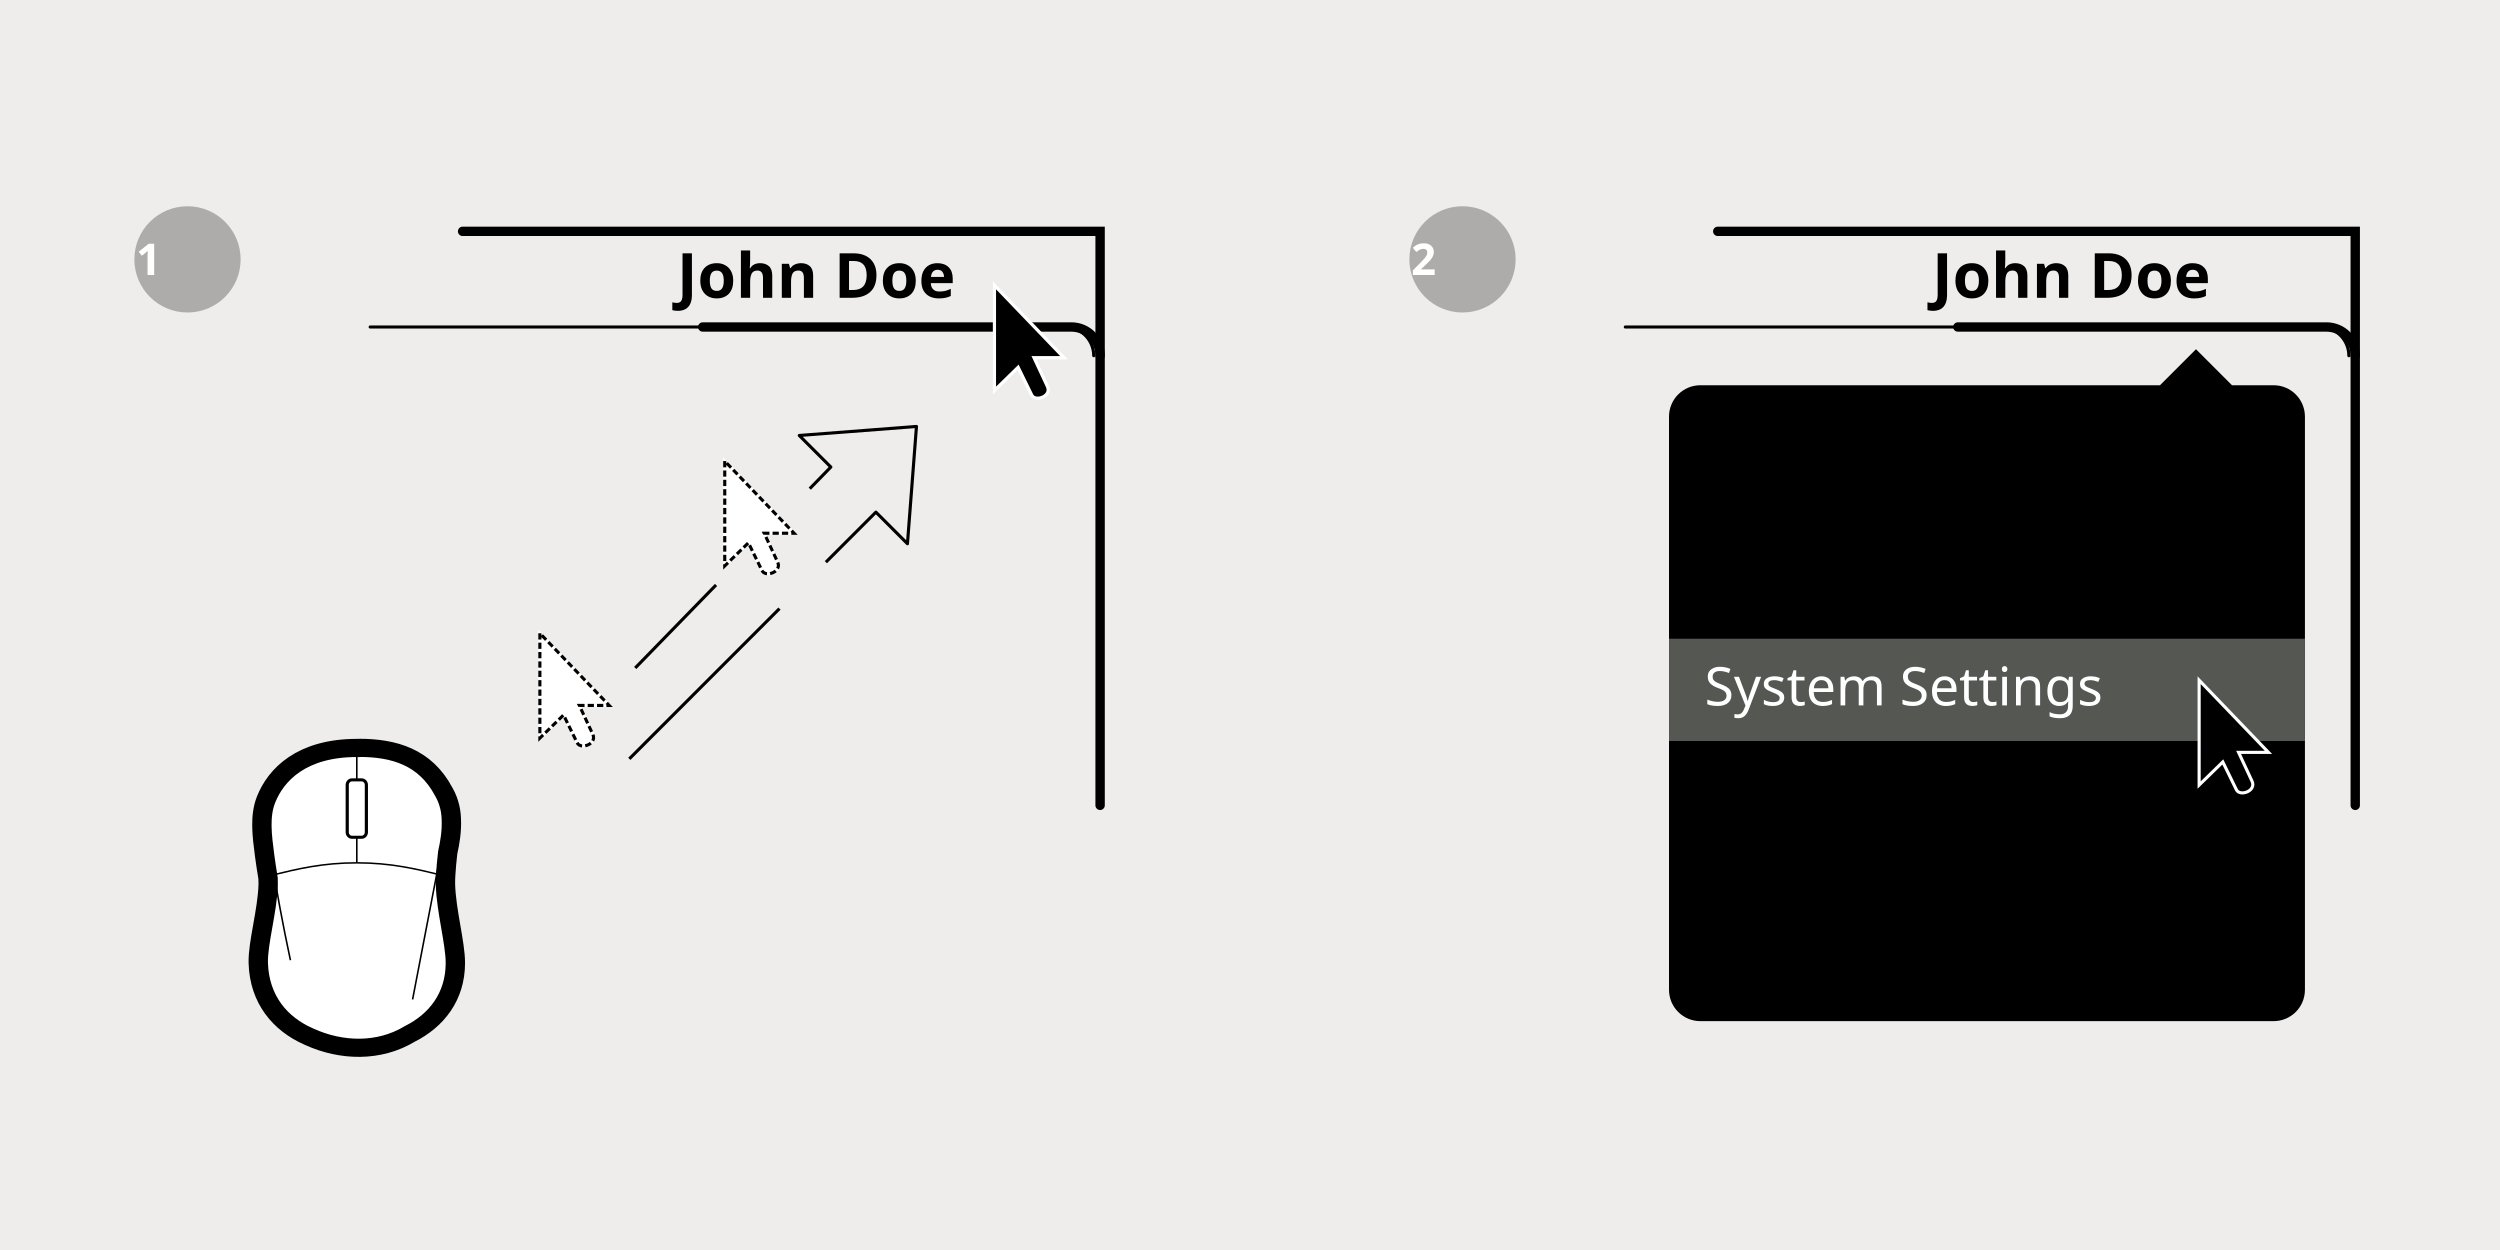
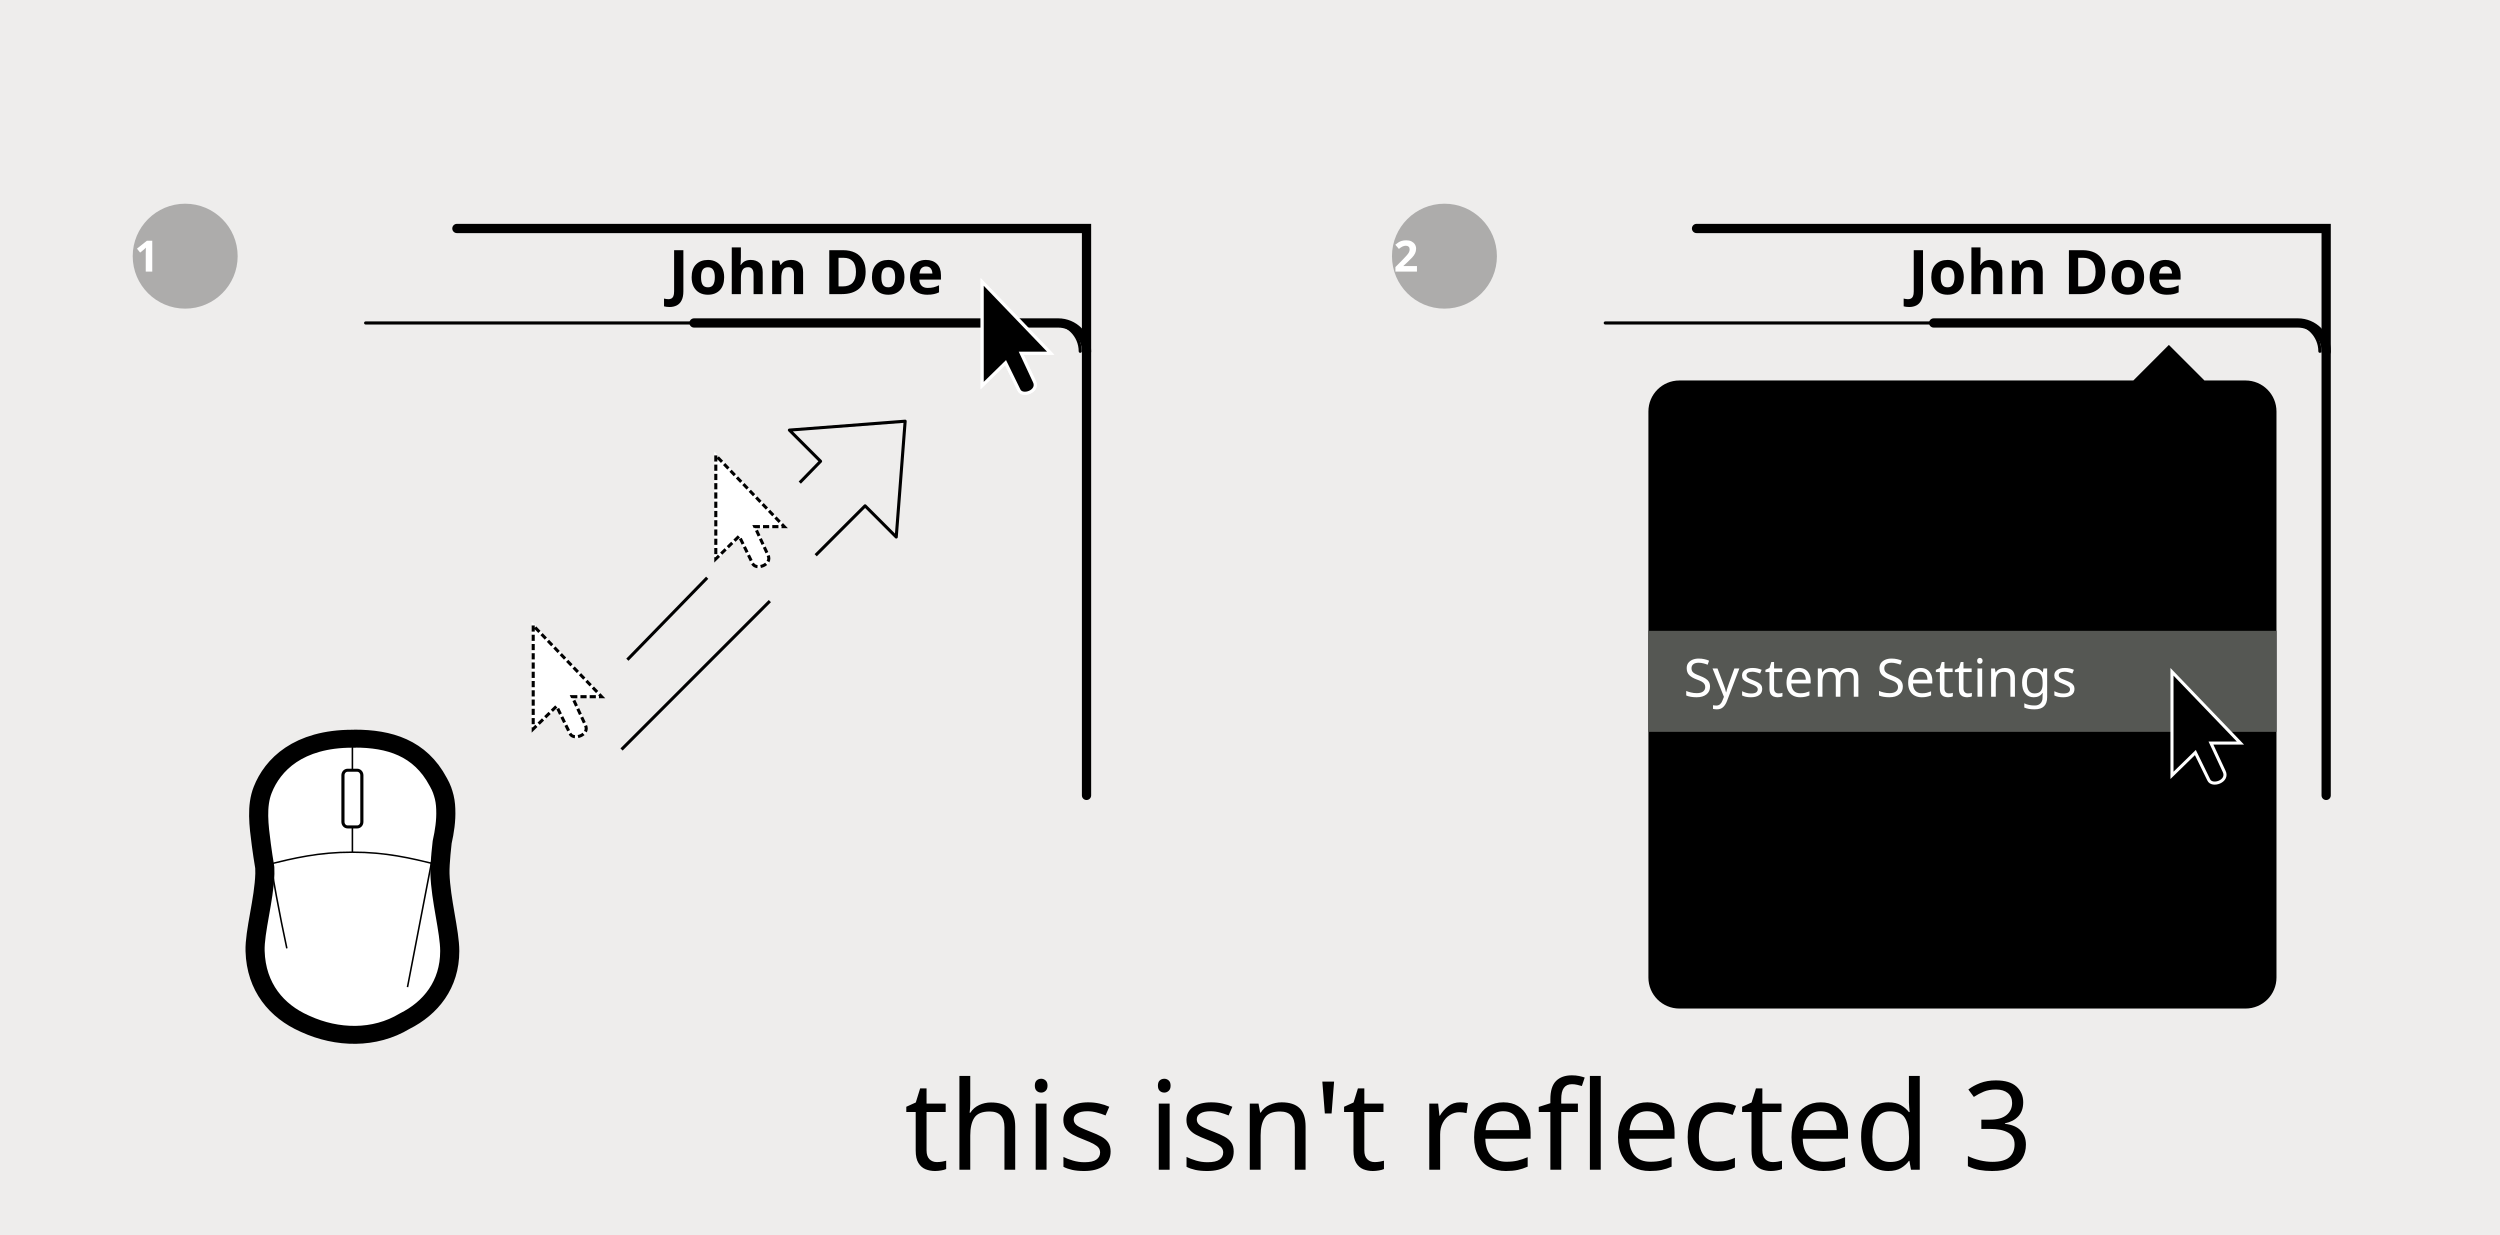
- <svg xmlns="http://www.w3.org/2000/svg" version="1.1" width="800" height="400" id="svg10075">
+ <svg xmlns="http://www.w3.org/2000/svg" version="1.1" width="810" height="400" id="svg10075">
  <defs id="defs10077">
    <linearGradient id="RHEL7">
      <stop id="stop13323" style="stop-color:#a3dbe8;stop-opacity:1" offset="0" />
      <stop id="stop13325" style="stop-color:#a3dbe8;stop-opacity:1" offset="1" />
    </linearGradient>
    <linearGradient id="GNOME">
      <stop id="stop11074" style="stop-color:#eeedec;stop-opacity:1" offset="0" />
      <stop id="stop11076" style="stop-color:#eeedec;stop-opacity:1" offset="1" />
    </linearGradient>
  </defs>
  <g transform="translate(0,-652.3622)" id="layer1">
    <rect width="838" height="639" x="-21" y="428.362" id="background" style="fill:url(#GNOME)" />
  </g>
  <g transform="translate(0,-200)" id="layer2">
    <g transform="matrix(1.659682,0,0,1.59887,-650.1058,393.1912)" id="g5895">
      <g transform="matrix(0.2995878,0,0,0.291709,321.7885,-7.042621)" id="g5467">
        <path d="m 464.469,123.031 0,0.125 c -0.444,-0.02 -0.894,-0.019 -1.312,-0.031 -0.02,-5e-4 -0.042,-6e-5 -0.062,0 l 0,-0.031 c -35.473,0 -52.121,18.179 -58.531,35.531 -4.166,11.276 -2.565,24.581 -0.906,38.062 0.617,5.015 1.389,10.378 2.25,15.906 0.052,1.534 0.095,3.022 0.062,4.25 -0.482,18.032 -6.738,40.146 -6.375,53.75 0.673,25.189 14.158,41.816 32.094,50.312 0.282,0.134 0.559,0.277 0.844,0.406 20.532,9.975 44.841,10.698 64.531,-2 17.006,-9.046 29.375,-25.397 29.375,-48.719 0,-13.609 -5.893,-35.718 -6.375,-53.75 -0.196,-7.319 1.438,-21.906 1.438,-21.906 1.536,-7.243 2.642,-15.026 2.344,-22.594 -0.004,-0.103 0.005,-0.209 0,-0.312 -0.112,-3.856 -0.641,-7.563 -1.688,-11.031 -0.118,-0.391 -0.243,-0.772 -0.375,-1.156 -0.101,-0.325 -0.172,-0.646 -0.281,-0.969 -0.607,-1.792 -1.424,-3.609 -2.375,-5.406 -0.068,-0.138 -0.151,-0.269 -0.219,-0.406 -11.841,-23.793 -32.008,-30.031 -54.438,-30.031 z" id="use3906-7-3" style="color:#000000;fill:#ffffff;stroke:#000000;stroke-width:12.459;stroke-linejoin:round;stroke-miterlimit:4;stroke-dasharray:none;marker:none;visibility:visible;display:inline;overflow:visible;enable-background:accumulate" />
      </g>
      <path d="m 471.255,79.201 5.307,-28.587 c 0.648,-3.578 1.27,-7.661 0.026,-10.804 -3.145,-7.945 -9.059,-9.964 -15.689,-9.964 l -0.38,0.015 c -9.796,0 -14.393,5.126 -16.164,10.02 l -3e-5,1e-6 c -1.15,3.18 -0.708,6.932 -0.25,10.733 0.744,6.175 2.227,14.066 3.598,20.733" id="path3896-9" style="color:#000000;fill:none;stroke:#000000;stroke-width:0.307;stroke-miterlimit:4;stroke-dasharray:none;marker:none;visibility:visible;display:inline;overflow:visible;enable-background:accumulate" />
      <path d="m 460.5,28.862 0,23" id="path5509" style="fill:none;stroke:#000000;stroke-width:0.307;stroke-linecap:butt;stroke-linejoin:miter;stroke-miterlimit:4;stroke-opacity:1;stroke-dasharray:none" />
      <rect width="3.692" height="11.488" rx="0.905" ry="1.023" x="458.654" y="35.253" id="rect5511" style="color:#000000;fill:#ffffff;stroke:#000000;stroke-width:0.614;stroke-linecap:square;stroke-linejoin:round;stroke-miterlimit:4;stroke-opacity:1;stroke-dasharray:none;stroke-dashoffset:0;marker:none;visibility:visible;display:inline;overflow:visible;enable-background:accumulate" />
      <path d="m 444,54.362 c 5.145,-1.307 9.934,-2.504 16.493,-2.5 6.558,-0.004 11.348,1.193 16.493,2.5" id="path5509-2-7" style="fill:none;stroke:#000000;stroke-width:0.307;stroke-linecap:butt;stroke-linejoin:miter;stroke-miterlimit:4;stroke-opacity:1;stroke-dasharray:none" />
    </g>
    <g transform="matrix(-1.423053,0,0,1.423053,561.1341,-70.52602)" id="g3938">
      <path d="m 146.938,371.198 0,-129.075 143.352,0" id="rect3201" style="color:#000000;fill:#000000;fill-opacity:0;fill-rule:nonzero;stroke:#000000;stroke-width:2.108;stroke-linecap:round;stroke-linejoin:miter;stroke-miterlimit:4;stroke-opacity:1;stroke-dashoffset:0;marker:none;visibility:visible;display:inline;overflow:visible;enable-background:accumulate" />
      <path d="m 148.371,270.089 c 0,-3.564 2.888,-6.454 6.451,-6.454 l 156.254,0" id="path3995" style="fill:none;stroke:#000000;stroke-width:0.703px;stroke-linecap:round;stroke-linejoin:miter;stroke-opacity:1" />
      <text x="-154.043" y="257.009" transform="scale(-0.9997746,1.000225)" id="username" xml:space="preserve" style="font-size:14px;font-style:normal;font-variant:normal;font-weight:bold;font-stretch:normal;text-align:end;line-height:125%;letter-spacing:0px;word-spacing:0px;writing-mode:lr-tb;text-anchor:end;fill:#000000;fill-opacity:1;stroke:none;font-family:Cantarell;-inkscape-font-specification:Cantarell Bold">
        <tspan x="-154.043" y="257.009" id="tspan3993" style="font-size:14px;font-style:normal;font-variant:normal;font-weight:bold;font-stretch:normal;text-align:end;line-height:125%;writing-mode:lr-tb;text-anchor:end;font-family:Cantarell;-inkscape-font-specification:Cantarell Bold">John Doe</tspan>
      </text>
      <path d="m 146.938,270.089 c 0,-3.564 2.888,-6.454 6.451,-6.454 l 82.907,0" id="path3995-8" style="fill:none;stroke:#000000;stroke-width:2.108;stroke-linecap:round;stroke-linejoin:miter;stroke-miterlimit:4;stroke-opacity:1;stroke-dasharray:none" />
      <g transform="matrix(-1.433523,0,0,1.43417,208.8288,250.9712)" id="default-pointer-c-1" style="display:inline">
        <path d="m 26.605,2.318 0,16.44 3.712,-3.624 2.121,4.331 c 0.52,1.171 3.221,0.23 2.453,-1.337 l -2.099,-4.497 4.685,0 L 26.605,2.318 z" id="path5565-2" style="color:#000000;fill:url(#linearGradient4726-2-9);fill-opacity:1;fill-rule:nonzero;stroke:#ffffff;stroke-width:0.49;stroke-linecap:butt;stroke-linejoin:miter;stroke-miterlimit:10;stroke-opacity:1;stroke-dasharray:none;stroke-dashoffset:0;marker:none;visibility:visible;display:block;overflow:visible;enable-background:accumulate" />
        <path d="m 26.605,2.318 0,16.44 3.712,-3.624 2.121,4.331 c 0.52,1.171 3.221,0.23 2.453,-1.337 l -2.099,-4.497 4.685,0 L 26.605,2.318 z" id="path6242-4" style="color:#000000;fill:#000000;fill-opacity:1;fill-rule:nonzero;stroke:#ffffff;stroke-width:0.49;stroke-linecap:butt;stroke-linejoin:miter;stroke-miterlimit:10;stroke-opacity:1;stroke-dasharray:none;stroke-dashoffset:0;marker:none;visibility:visible;display:block;overflow:visible;enable-background:accumulate" />
      </g>
      <path d="m 251.229,340.055 -17.679,-18.161 m -21.571,-22.158 -4.487,-4.609 7.096,-7.099 -26.355,-2.028 2.027,26.367 7.096,-7.099 10.998,11.003 m 10.931,10.936 33.271,33.286" id="rect12572-5" style="color:#000000;fill:none;stroke:#000000;stroke-width:0.703;stroke-linecap:square;stroke-linejoin:round;stroke-miterlimit:4;stroke-opacity:1;stroke-dashoffset:0.95;marker:none;visibility:visible;display:inline;overflow:visible;enable-background:accumulate" />
      <g transform="matrix(-1.433523,0,0,1.43417,269.4834,290.4571)" id="default-pointer-c-1-2" style="display:inline">
        <path d="m 26.605,2.318 0,16.44 3.712,-3.624 2.121,4.331 c 0.52,1.171 3.221,0.23 2.453,-1.337 l -2.099,-4.497 4.685,0 L 26.605,2.318 z" id="path5565-2-4" style="color:#000000;fill:url(#linearGradient4726-2-4-0);fill-opacity:1;fill-rule:nonzero;stroke:#ffffff;stroke-width:0.49;stroke-linecap:butt;stroke-linejoin:miter;stroke-miterlimit:10;stroke-opacity:1;stroke-dasharray:none;stroke-dashoffset:0;marker:none;visibility:visible;display:block;overflow:visible;enable-background:accumulate" />
        <path d="m 26.605,2.318 0,16.44 3.712,-3.624 2.121,4.331 c 0.52,1.171 3.221,0.23 2.453,-1.337 l -2.099,-4.497 4.685,0 L 26.605,2.318 z" id="path6242-4-9" style="color:#000000;fill:#ffffff;fill-opacity:1;fill-rule:nonzero;stroke:#000000;stroke-width:0.49;stroke-linecap:butt;stroke-linejoin:miter;stroke-miterlimit:10;stroke-opacity:1;stroke-dasharray:0.98, 0.49;stroke-dashoffset:0;marker:none;visibility:visible;display:block;overflow:visible;enable-background:accumulate" />
      </g>
      <g transform="matrix(-1.433523,0,0,1.43417,311.0555,329.1797)" id="default-pointer-c-1-2-5" style="display:inline">
        <path d="m 26.605,2.318 0,16.44 3.712,-3.624 2.121,4.331 c 0.52,1.171 3.221,0.23 2.453,-1.337 l -2.099,-4.497 4.685,0 L 26.605,2.318 z" id="path5565-2-4-9" style="color:#000000;fill:url(#linearGradient4726-2-4-7-0);fill-opacity:1;fill-rule:nonzero;stroke:#ffffff;stroke-width:0.49;stroke-linecap:butt;stroke-linejoin:miter;stroke-miterlimit:10;stroke-opacity:1;stroke-dasharray:none;stroke-dashoffset:0;marker:none;visibility:visible;display:block;overflow:visible;enable-background:accumulate" />
        <path d="m 26.605,2.318 0,16.44 3.712,-3.624 2.121,4.331 c 0.52,1.171 3.221,0.23 2.453,-1.337 l -2.099,-4.497 4.685,0 L 26.605,2.318 z" id="path6242-4-9-7" style="color:#000000;fill:#ffffff;fill-opacity:1;fill-rule:nonzero;stroke:#000000;stroke-width:0.49;stroke-linecap:butt;stroke-linejoin:miter;stroke-miterlimit:10;stroke-opacity:1;stroke-dasharray:0.98, 0.49;stroke-dashoffset:0;marker:none;visibility:visible;display:block;overflow:visible;enable-background:accumulate" />
      </g>
    </g>
    <g transform="translate(-62,-448.3622)" id="g11020">
      <path d="m 137,278 a 17,17 0 1 1 -34,0 17,17 0 1 1 34,0 z" transform="translate(2,453.3622)" id="path11014" style="color:#000000;fill:#000000;fill-opacity:0.275;stroke:none;stroke-width:1.07;marker:none;visibility:visible;display:inline;overflow:visible;enable-background:accumulate" />
      <text x="122.293" y="736.362" id="text11016" xml:space="preserve" style="font-size:14px;font-style:normal;font-variant:normal;font-weight:bold;font-stretch:normal;text-align:center;line-height:125%;letter-spacing:0px;word-spacing:0px;writing-mode:lr-tb;text-anchor:middle;fill:#ffffff;fill-opacity:1;stroke:none;font-family:Cantarell;-inkscape-font-specification:Cantarell Bold">
        <tspan x="122.293" y="736.362" id="tspan11018">1</tspan>
      </text>
    </g>
    <g transform="translate(346,-448.3622)" id="g6104">
      <path d="m 137,278 a 17,17 0 1 1 -34,0 17,17 0 1 1 34,0 z" transform="translate(2,453.3622)" id="path6106" style="color:#000000;fill:#000000;fill-opacity:0.275;stroke:none;stroke-width:1.07;marker:none;visibility:visible;display:inline;overflow:visible;enable-background:accumulate" />
      <text x="122.293" y="736.362" id="text6108" xml:space="preserve" style="font-size:14px;font-style:normal;font-variant:normal;font-weight:bold;font-stretch:normal;text-align:center;line-height:125%;letter-spacing:0px;word-spacing:0px;writing-mode:lr-tb;text-anchor:middle;fill:#ffffff;fill-opacity:1;stroke:none;font-family:Cantarell;-inkscape-font-specification:Cantarell Bold">
        <tspan x="122.293" y="736.362" id="tspan6110">2</tspan>
      </text>
    </g>
    <g transform="matrix(-1.423053,0,0,1.423053,962.7778,-70.52602)" id="g6112">
      <path d="m 146.938,371.198 0,-129.075 143.352,0" id="path6114" style="color:#000000;fill:#000000;fill-opacity:0;fill-rule:nonzero;stroke:#000000;stroke-width:2.108;stroke-linecap:round;stroke-linejoin:miter;stroke-miterlimit:4;stroke-opacity:1;stroke-dashoffset:0;marker:none;visibility:visible;display:inline;overflow:visible;enable-background:accumulate" />
      <path d="m 148.371,270.089 c 0,-3.564 2.888,-6.454 6.451,-6.454 l 156.254,0" id="path6116" style="fill:none;stroke:#000000;stroke-width:0.703px;stroke-linecap:round;stroke-linejoin:miter;stroke-opacity:1" />
      <text x="-154.043" y="257.009" transform="scale(-0.9997746,1.000225)" id="text6118" xml:space="preserve" style="font-size:14px;font-style:normal;font-variant:normal;font-weight:bold;font-stretch:normal;text-align:end;line-height:125%;letter-spacing:0px;word-spacing:0px;writing-mode:lr-tb;text-anchor:end;fill:#000000;fill-opacity:1;stroke:none;font-family:Cantarell;-inkscape-font-specification:Cantarell Bold">
        <tspan x="-154.043" y="257.009" id="tspan6120" style="font-size:14px;font-style:normal;font-variant:normal;font-weight:bold;font-stretch:normal;text-align:end;line-height:125%;writing-mode:lr-tb;text-anchor:end;font-family:Cantarell;-inkscape-font-specification:Cantarell Bold">John Doe</tspan>
      </text>
      <path d="m 146.938,270.089 c 0,-3.564 2.888,-6.454 6.451,-6.454 l 82.907,0" id="path6122" style="fill:none;stroke:#000000;stroke-width:2.108;stroke-linecap:round;stroke-linejoin:miter;stroke-miterlimit:4;stroke-opacity:1;stroke-dasharray:none" />
      <g transform="matrix(-1.433523,0,0,1.43417,-39.17119,345.9712)" id="g6124" style="display:inline" />
      <path d="m 182.75,268.636 8.094,8.094 103.344,0 c 3.907,0 7.062,3.156 7.062,7.062 l 0,128.875 c 0,3.907 -3.156,7.062 -7.062,7.062 l -128.875,0 c -3.907,0 -7.062,-3.156 -7.062,-7.062 l 0,-128.875 c 0,-3.907 3.156,-7.062 7.062,-7.062 l 9.344,0 8.094,-8.094 z" id="rect6144" style="color:#000000;fill:#000000;fill-opacity:1;stroke:none;stroke-width:1.07;marker:none;visibility:visible;display:inline;overflow:visible;enable-background:accumulate" />
      <rect width="143" height="23" x="-301.25" y="333.73" transform="scale(-1,1)" id="rect6919" style="color:#000000;fill:#555753;fill-opacity:1;fill-rule:nonzero;stroke:none;stroke-width:1.07;marker:none;visibility:visible;display:inline;overflow:visible;enable-background:accumulate" />
      <path d="m 182.042,343.058 0,23.578 -5.322,-5.197 -3.041,6.211 c -0.745,1.68 -4.617,0.329 -3.516,-1.917 l 3.009,-6.449 -6.715,0 15.585,-16.226 z" id="path6128" style="color:#000000;fill:#000000;fill-opacity:1;fill-rule:nonzero;stroke:#ffffff;stroke-width:0.703;stroke-linecap:butt;stroke-linejoin:miter;stroke-miterlimit:10;stroke-opacity:1;stroke-dasharray:none;stroke-dashoffset:0;marker:none;visibility:visible;display:block;overflow:visible;enable-background:accumulate" />
      <text x="-293.25" y="348.73" transform="scale(-1,1)" id="text6939" xml:space="preserve" style="font-size:12px;font-style:normal;font-variant:normal;font-weight:normal;font-stretch:normal;text-align:start;line-height:125%;letter-spacing:0px;word-spacing:0px;writing-mode:lr-tb;text-anchor:start;fill:#ffffff;fill-opacity:1;stroke:none;font-family:Cantarell;-inkscape-font-specification:Cantarell">
        <tspan x="-293.25" y="348.73" id="tspan6941">System Settings</tspan>
      </text>
    </g>
+     <text x="293" y="579" id="text8409" xml:space="preserve" style="font-size:40px;font-style:normal;font-weight:normal;line-height:125%;letter-spacing:0px;word-spacing:0px;fill:#000000;fill-opacity:1;stroke:none;font-family:Sans">
+       <tspan x="293" y="579" id="tspan8411">this isn't reflected 3</tspan>
+     </text>
  </g>
</svg>
